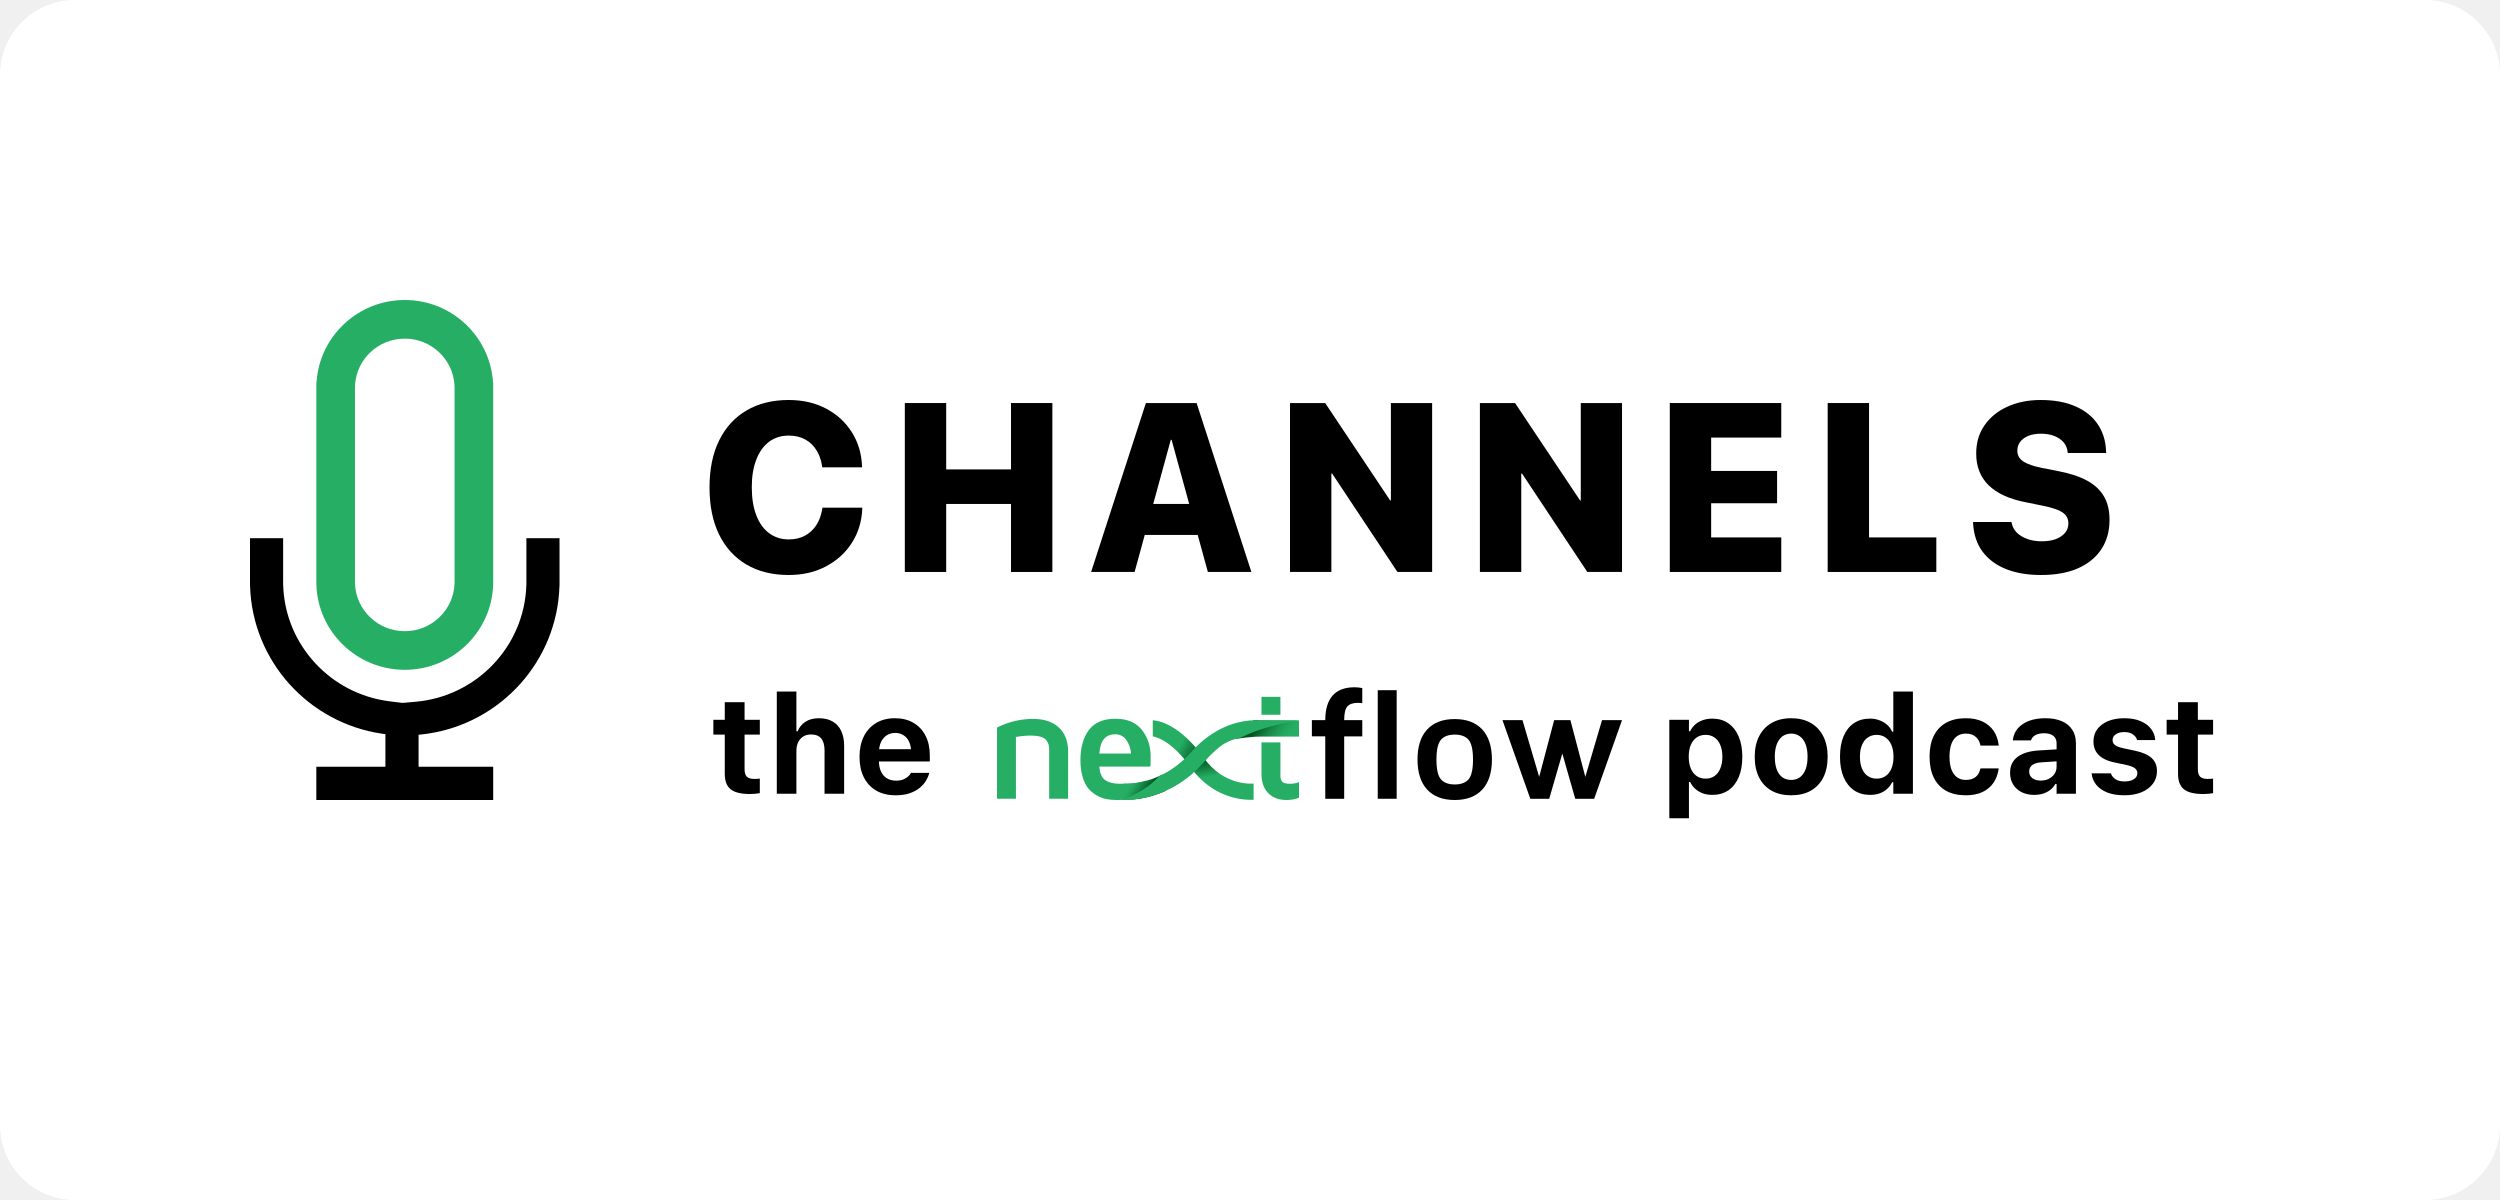
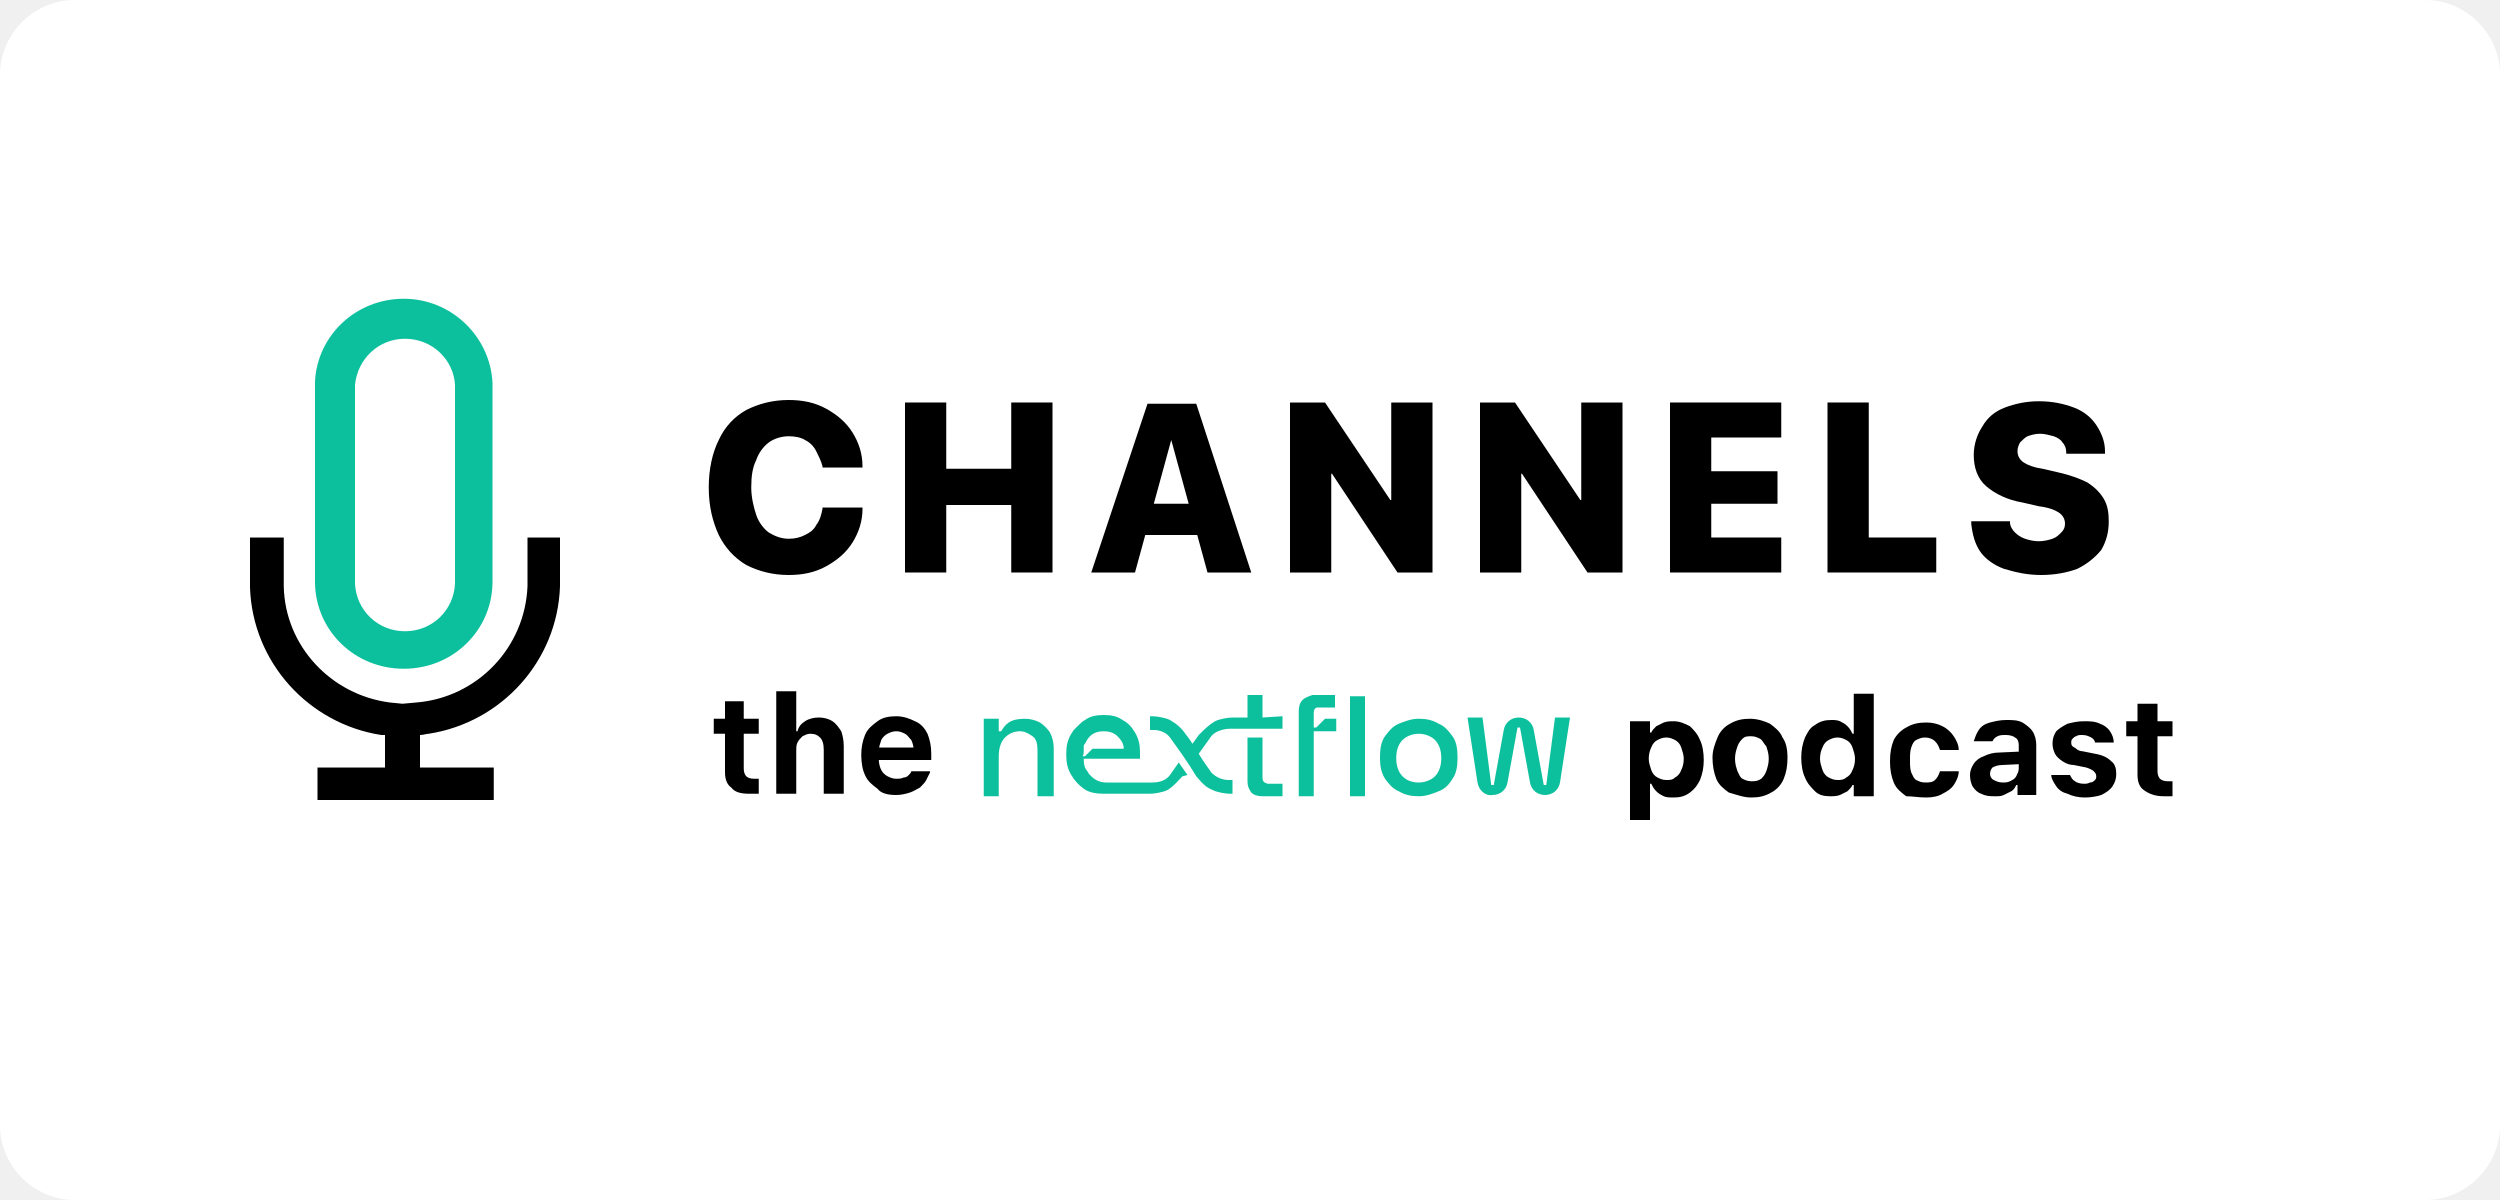
- <svg xmlns="http://www.w3.org/2000/svg" width="200" height="96" viewBox="0 0 200 96" fill="none">
-   <rect width="200" height="96" rx="6" fill="white" />
-   <path fill-rule="evenodd" clip-rule="evenodd" d="M36.364 30.912L36.357 30.79C36.23 28.741 34.51 27.091 32.381 27.091C30.252 27.091 28.532 28.741 28.405 30.79L28.398 30.916V46.546V46.609L28.399 46.671C28.464 48.778 30.209 50.494 32.381 50.494C34.553 50.494 36.298 48.778 36.363 46.671L36.364 46.609V46.546V31.081V31.072L36.364 31.063L36.365 31.039L36.364 31.015L36.364 31.006V30.997V30.912ZM39.442 30.599H39.456V30.997L39.456 31.039L39.456 31.081V33.69V43.674V46.546V46.766H39.453C39.336 50.552 36.215 53.585 32.381 53.585C28.547 53.585 25.426 50.552 25.309 46.766H25.306V46.546V43.674V33.69V30.599H25.32C25.548 26.916 28.622 24 32.381 24C36.14 24 39.214 26.916 39.442 30.599Z" fill="#26AF64" />
-   <path fill-rule="evenodd" clip-rule="evenodd" d="M20 43.058V44.244V46.51V46.894H20.006C20.191 52.897 24.692 57.819 30.526 58.691C30.628 58.706 30.731 58.72 30.833 58.733V61.34H30.51H30.339H28.184H27.956H25.306V61.35V63.99V64H27.956H36.806H39.456V63.99V61.35V61.34H36.806H36.136H34.423H33.712H33.486V58.779C33.738 58.757 33.988 58.728 34.236 58.691C40.07 57.819 44.572 52.897 44.756 46.894H44.762V46.51V44.244V43.058H42.112V46.51V46.662L42.108 46.812C41.957 51.71 38.129 55.711 33.254 56.14L32.203 56.233L31.16 56.103C26.451 55.519 22.802 51.592 22.654 46.812L22.65 46.662V46.51V43.058H20Z" fill="black" />
-   <path d="M63.092 46C64.222 46 65.22 45.769 66.085 45.307C66.957 44.845 67.645 44.218 68.15 43.425C68.661 42.626 68.938 41.724 68.98 40.718V40.615H65.797L65.779 40.709C65.701 41.215 65.541 41.652 65.301 42.02C65.06 42.382 64.754 42.663 64.381 42.863C64.008 43.056 63.582 43.153 63.101 43.153C62.5 43.153 61.977 42.988 61.532 42.657C61.087 42.326 60.745 41.848 60.504 41.224C60.264 40.6 60.143 39.854 60.143 38.986V38.977C60.143 38.115 60.264 37.378 60.504 36.767C60.745 36.148 61.084 35.674 61.523 35.343C61.968 35.012 62.491 34.847 63.092 34.847C63.603 34.847 64.045 34.95 64.417 35.156C64.79 35.362 65.088 35.646 65.31 36.008C65.538 36.364 65.689 36.779 65.761 37.254L65.779 37.385H68.971L68.962 37.3C68.925 36.289 68.655 35.384 68.15 34.585C67.651 33.785 66.966 33.155 66.094 32.693C65.229 32.231 64.228 32 63.092 32C61.8 32 60.678 32.278 59.729 32.833C58.785 33.383 58.055 34.179 57.538 35.221C57.021 36.264 56.762 37.519 56.762 38.986V38.995C56.762 40.462 57.018 41.72 57.529 42.769C58.046 43.812 58.776 44.611 59.72 45.167C60.669 45.722 61.793 46 63.092 46Z" fill="black" />
-   <path d="M72.386 45.757H75.695V40.316H80.88V45.757H84.189V32.243H80.88V37.553H75.695V32.243H72.386V45.757Z" fill="black" />
-   <path d="M87.289 45.757H90.769L93.663 35.184H94.718V32.243H91.671L87.289 45.757ZM89.849 42.797H97.549L96.81 40.316H90.589L89.849 42.797ZM96.63 45.757H100.11L95.728 32.243H93.727V35.184L96.63 45.757Z" fill="black" />
-   <path d="M103.201 45.757H106.51V37.881H107.872L105.482 36.242L111.794 45.757H114.571V32.243H111.271V40.035H109.9L112.308 41.674L106.014 32.243H103.201V45.757Z" fill="black" />
-   <path d="M118.392 45.757H121.701V37.881H123.063L120.673 36.242L126.985 45.757H129.762V32.243H126.462V40.035H125.091L127.499 41.674L121.205 32.243H118.392V45.757Z" fill="black" />
-   <path d="M133.583 45.757H142.501V42.994H136.892V40.26H142.167V37.675H136.892V35.006H142.501V32.243H133.583V45.757Z" fill="black" />
-   <path d="M146.214 45.757H154.906V42.994H149.523V32.243H146.214V45.757Z" fill="black" />
-   <path d="M163.289 46C164.437 46 165.42 45.822 166.238 45.466C167.055 45.104 167.68 44.592 168.113 43.93C168.546 43.269 168.762 42.488 168.762 41.589V41.58C168.762 40.856 168.618 40.241 168.329 39.735C168.041 39.223 167.599 38.802 167.004 38.471C166.409 38.14 165.648 37.884 164.723 37.703L163.388 37.441C162.691 37.303 162.183 37.129 161.865 36.916C161.546 36.704 161.387 36.417 161.387 36.055V36.045C161.387 35.789 161.459 35.562 161.603 35.362C161.753 35.156 161.97 34.993 162.252 34.875C162.535 34.756 162.877 34.697 163.28 34.697C163.677 34.697 164.029 34.756 164.335 34.875C164.642 34.993 164.888 35.159 165.074 35.371C165.261 35.584 165.372 35.84 165.408 36.139L165.417 36.242H168.492L168.483 36.045C168.447 35.228 168.218 34.516 167.797 33.91C167.383 33.305 166.794 32.837 166.03 32.506C165.267 32.169 164.341 32 163.253 32C162.261 32 161.375 32.178 160.593 32.534C159.818 32.883 159.208 33.38 158.763 34.023C158.318 34.66 158.096 35.412 158.096 36.28V36.289C158.096 37.325 158.429 38.171 159.096 38.827C159.77 39.476 160.749 39.925 162.036 40.175L163.37 40.447C164.134 40.597 164.675 40.778 164.993 40.99C165.312 41.196 165.471 41.489 165.471 41.87V41.88C165.471 42.16 165.384 42.407 165.21 42.619C165.035 42.832 164.789 43 164.47 43.125C164.158 43.244 163.782 43.303 163.343 43.303C162.922 43.303 162.541 43.244 162.198 43.125C161.856 43 161.573 42.832 161.351 42.619C161.134 42.401 160.996 42.145 160.936 41.852L160.918 41.758H157.843L157.852 41.926C157.906 42.788 158.156 43.522 158.601 44.127C159.051 44.733 159.674 45.198 160.467 45.522C161.266 45.841 162.207 46 163.289 46Z" fill="black" />
-   <path d="M60.001 63.522C60.155 63.522 60.3 63.514 60.436 63.5C60.572 63.486 60.688 63.47 60.785 63.452V62.286C60.71 62.293 60.638 62.3 60.57 62.308C60.506 62.311 60.423 62.313 60.323 62.313C60.058 62.313 59.865 62.252 59.743 62.13C59.625 62.005 59.566 61.81 59.566 61.545V58.768H60.785V57.586H59.566V56.174H57.981V57.586H57.068V58.768H57.981V61.905C57.981 62.478 58.139 62.891 58.454 63.145C58.769 63.396 59.285 63.522 60.001 63.522ZM62.144 63.5H63.712V60.079C63.712 59.81 63.759 59.577 63.852 59.38C63.949 59.183 64.083 59.031 64.255 58.924C64.43 58.813 64.638 58.757 64.878 58.757C65.25 58.757 65.524 58.865 65.7 59.08C65.875 59.294 65.963 59.611 65.963 60.03V63.5H67.531V59.676C67.531 59.203 67.453 58.802 67.295 58.473C67.141 58.143 66.914 57.893 66.613 57.721C66.316 57.545 65.947 57.458 65.506 57.458C65.084 57.458 64.729 57.551 64.443 57.737C64.156 57.923 63.945 58.177 63.809 58.499H63.712V55.325H62.144V63.5ZM71.651 63.623C72.084 63.623 72.458 63.57 72.773 63.462C73.092 63.351 73.357 63.208 73.568 63.033C73.783 62.857 73.951 62.669 74.073 62.469C74.195 62.265 74.279 62.069 74.326 61.883L74.336 61.83H72.876L72.859 61.862C72.824 61.937 72.755 62.021 72.655 62.114C72.559 62.204 72.43 62.283 72.269 62.351C72.107 62.419 71.912 62.453 71.683 62.453C71.4 62.453 71.157 62.39 70.953 62.265C70.749 62.139 70.591 61.959 70.48 61.722C70.369 61.486 70.314 61.201 70.314 60.868V60.234C70.314 59.891 70.369 59.601 70.48 59.364C70.595 59.124 70.749 58.944 70.942 58.822C71.139 58.697 71.363 58.634 71.613 58.634C71.868 58.634 72.09 58.695 72.279 58.816C72.473 58.935 72.623 59.112 72.731 59.348C72.841 59.584 72.897 59.88 72.897 60.234V60.863L73.633 59.934H69.545V60.916H74.385V60.428C74.385 59.83 74.272 59.309 74.046 58.865C73.821 58.421 73.499 58.075 73.08 57.828C72.661 57.581 72.163 57.458 71.586 57.458C71.013 57.458 70.514 57.585 70.088 57.839C69.665 58.093 69.338 58.451 69.105 58.913C68.876 59.375 68.761 59.919 68.761 60.546V60.551C68.761 61.185 68.878 61.731 69.11 62.19C69.343 62.648 69.674 63.002 70.104 63.253C70.537 63.5 71.053 63.623 71.651 63.623Z" fill="black" />
-   <path d="M100.289 57.617C100.531 57.609 100.666 57.624 100.748 57.631H103.921V58.926H102.432C102.432 58.926 101.433 58.928 100.917 58.926C99.864 58.933 98.876 59.117 98.827 59.123L100.289 57.617Z" fill="url(#paint0_linear_250_7197)" />
-   <path d="M96.105 60.358C96.195 60.475 96.195 60.481 96.286 60.609C97.928 62.917 100.193 62.691 100.289 62.68V63.977C100.264 63.98 100.282 63.987 100.061 63.987C99.168 63.987 96.916 63.731 95.23 61.36C95.183 61.295 95.183 61.293 95.137 61.23L96.105 60.358Z" fill="url(#paint1_linear_250_7197)" />
-   <path d="M95.09 61.169C93.504 59.034 92.222 58.915 92.222 58.915V57.624C92.415 57.628 94.093 57.74 96.015 60.241L95.09 61.169Z" fill="url(#paint2_linear_250_7197)" />
-   <path d="M79.762 63.901V58.201C80.686 57.742 81.648 57.512 82.649 57.512C83.527 57.512 84.213 57.74 84.707 58.198C85.202 58.656 85.45 59.297 85.45 60.122V63.901H83.935V59.993C83.935 59.825 83.92 59.684 83.889 59.571C83.858 59.458 83.797 59.34 83.704 59.217C83.612 59.094 83.461 59.002 83.251 58.94C83.042 58.878 82.774 58.848 82.445 58.848C82.076 58.848 81.686 58.885 81.275 58.959V63.901H79.762Z" fill="#26AF64" />
-   <path d="M86.434 60.824C86.434 59.815 86.658 59.008 87.107 58.404C87.556 57.801 88.269 57.5 89.246 57.5C90.17 57.5 90.868 57.794 91.342 58.38C91.816 58.967 92.053 59.69 92.053 60.547C92.053 60.9 92.045 61.16 92.028 61.328H87.948C87.989 61.874 88.152 62.239 88.438 62.423C88.723 62.608 89.093 62.7 89.549 62.7C90.288 62.7 90.766 62.716 91.691 62.452L91.698 63.736C91.216 63.962 90.203 64 89.321 64C89.042 64 88.78 63.977 88.533 63.932C88.287 63.887 88.032 63.792 87.767 63.649C87.503 63.505 87.276 63.323 87.085 63.101C86.895 62.88 86.739 62.573 86.617 62.181C86.495 61.789 86.434 61.337 86.434 60.824ZM87.948 60.282H90.484C90.443 59.85 90.315 59.486 90.1 59.189C89.884 58.892 89.587 58.743 89.21 58.743C88.833 58.743 88.538 58.865 88.326 59.107C88.115 59.349 87.989 59.741 87.948 60.282Z" fill="#26AF64" />
-   <path d="M102.433 55.746H100.918V57.181H102.433V55.746Z" fill="#26AF64" />
-   <path d="M102.602 62.56C102.489 62.465 102.433 62.283 102.433 62.012V59.391H100.918V61.92C100.918 62.568 101.096 63.077 101.453 63.446C101.811 63.815 102.301 64 102.925 64C102.933 64 102.943 64 102.955 64C103.304 64 103.627 63.938 103.922 63.815V62.566C103.713 62.656 103.473 62.701 103.201 62.701C102.914 62.701 102.715 62.654 102.602 62.56Z" fill="#26AF64" />
-   <path d="M104.95 58.909V57.611H106.021C106.029 55.858 106.811 54.982 108.366 54.982C108.567 54.982 108.773 55.003 108.982 55.045V56.251C108.83 56.234 108.718 56.227 108.643 56.227C108.249 56.227 107.966 56.321 107.794 56.51C107.621 56.699 107.535 57.066 107.535 57.611H108.982V58.91H107.535V63.902H106.021V58.909H104.95Z" fill="black" />
-   <path d="M110.219 63.901V55.216H111.733V63.901H110.219Z" fill="black" />
-   <path d="M114.171 63.163C113.658 62.605 113.401 61.805 113.401 60.763C113.401 59.72 113.657 58.92 114.171 58.362C114.684 57.804 115.419 57.525 116.377 57.525C117.335 57.525 118.071 57.805 118.584 58.362C119.097 58.92 119.354 59.72 119.354 60.763C119.354 61.805 119.097 62.605 118.584 63.163C118.071 63.722 117.335 64 116.377 64C115.419 64 114.684 63.722 114.171 63.163ZM115.276 59.181C115.036 59.456 114.916 59.984 114.916 60.765C114.916 61.547 115.036 62.074 115.276 62.348C115.516 62.62 115.884 62.757 116.381 62.757C116.877 62.757 117.244 62.62 117.483 62.348C117.72 62.075 117.84 61.548 117.84 60.765C117.84 59.984 117.721 59.455 117.483 59.181C117.245 58.905 116.878 58.768 116.381 58.768C115.884 58.768 115.515 58.905 115.276 59.181Z" fill="black" />
-   <path d="M120.197 57.611H121.798L123.133 62.148L124.333 57.611H125.632L126.826 62.148L128.162 57.611H129.762L127.534 63.902H126.019L124.985 60.282L123.938 63.902H122.424L120.197 57.611Z" fill="black" />
-   <path d="M92.993 61.962C91.347 62.796 89.97 62.692 89.885 62.687L89.784 63.979C89.806 63.981 89.901 63.988 90.058 63.988C90.597 63.988 91.816 63.926 93.258 63.27L92.993 61.962Z" fill="url(#paint3_linear_250_7197)" />
-   <path d="M100.748 57.632C100.644 57.622 100.397 57.606 100.047 57.632H100.042L100.04 57.633C99.003 57.71 97.07 58.154 95.271 60.191C94.442 61.129 93.55 61.717 92.734 62.085C91.62 63.369 89.782 63.98 89.782 63.98C89.804 63.981 89.899 63.988 90.056 63.988C90.952 63.988 93.846 63.762 96.243 61.049C97.738 59.356 98.366 59.23 99.234 59.02C99.234 59.02 100.033 58.607 101.065 58.292C102.533 57.825 103.92 57.632 103.92 57.632H100.748V57.632Z" fill="#26AF64" />
-   <path d="M133.546 65.46H135.115V62.555H135.211C135.312 62.77 135.448 62.954 135.62 63.108C135.795 63.262 135.997 63.382 136.227 63.468C136.459 63.55 136.712 63.591 136.984 63.591C137.482 63.591 137.91 63.47 138.268 63.226C138.626 62.983 138.901 62.633 139.095 62.179C139.288 61.724 139.385 61.18 139.385 60.546V60.535C139.385 59.905 139.286 59.364 139.089 58.913C138.896 58.458 138.62 58.107 138.262 57.86C137.904 57.613 137.478 57.49 136.984 57.49C136.705 57.49 136.45 57.531 136.221 57.613C135.992 57.692 135.792 57.807 135.62 57.957C135.451 58.107 135.315 58.288 135.211 58.499H135.115V57.586H133.546V65.46ZM136.447 62.291C136.175 62.291 135.937 62.222 135.732 62.082C135.532 61.942 135.376 61.742 135.265 61.48C135.154 61.215 135.099 60.904 135.099 60.546V60.535C135.099 60.17 135.152 59.858 135.26 59.601C135.371 59.339 135.527 59.139 135.727 58.999C135.931 58.859 136.171 58.79 136.447 58.79C136.726 58.79 136.964 58.859 137.161 58.999C137.362 59.139 137.516 59.339 137.623 59.601C137.734 59.862 137.79 60.173 137.79 60.535V60.546C137.79 60.908 137.734 61.219 137.623 61.48C137.516 61.742 137.362 61.942 137.161 62.082C136.964 62.222 136.726 62.291 136.447 62.291ZM143.295 63.623C143.904 63.623 144.425 63.502 144.858 63.258C145.295 63.011 145.63 62.658 145.862 62.2C146.095 61.738 146.211 61.187 146.211 60.546V60.535C146.211 59.898 146.093 59.35 145.857 58.892C145.621 58.43 145.284 58.075 144.847 57.828C144.414 57.581 143.896 57.458 143.295 57.458C142.693 57.458 142.174 57.583 141.737 57.834C141.304 58.081 140.969 58.433 140.733 58.892C140.497 59.35 140.378 59.898 140.378 60.535V60.546C140.378 61.187 140.495 61.738 140.728 62.2C140.96 62.658 141.295 63.011 141.732 63.258C142.169 63.502 142.69 63.623 143.295 63.623ZM143.295 62.394C143.016 62.394 142.778 62.322 142.581 62.179C142.387 62.032 142.239 61.821 142.135 61.545C142.035 61.269 141.984 60.936 141.984 60.546V60.535C141.984 60.148 142.036 59.819 142.14 59.547C142.244 59.271 142.393 59.06 142.586 58.913C142.783 58.763 143.019 58.688 143.295 58.688C143.571 58.688 143.805 58.763 143.999 58.913C144.195 59.06 144.346 59.271 144.45 59.547C144.554 59.819 144.605 60.148 144.605 60.535V60.546C144.605 60.933 144.554 61.264 144.45 61.54C144.346 61.815 144.197 62.026 144.004 62.173C143.811 62.32 143.574 62.394 143.295 62.394ZM149.601 63.591C149.88 63.591 150.134 63.552 150.363 63.473C150.592 63.391 150.791 63.274 150.959 63.124C151.131 62.974 151.267 62.793 151.368 62.581H151.464V63.5H153.033V55.325H151.464V58.532H151.368C151.271 58.313 151.135 58.127 150.959 57.973C150.784 57.819 150.58 57.701 150.347 57.619C150.118 57.533 149.869 57.49 149.601 57.49C149.099 57.49 148.67 57.611 148.312 57.855C147.953 58.099 147.678 58.448 147.484 58.902C147.295 59.357 147.2 59.901 147.2 60.535V60.546C147.2 61.176 147.296 61.719 147.49 62.173C147.687 62.628 147.964 62.979 148.322 63.226C148.684 63.47 149.11 63.591 149.601 63.591ZM150.132 62.291C149.857 62.291 149.618 62.222 149.418 62.082C149.217 61.942 149.063 61.742 148.956 61.48C148.849 61.219 148.795 60.908 148.795 60.546V60.535C148.795 60.173 148.849 59.864 148.956 59.606C149.063 59.345 149.217 59.144 149.418 59.004C149.622 58.861 149.86 58.79 150.132 58.79C150.408 58.79 150.646 58.861 150.847 59.004C151.051 59.144 151.207 59.345 151.314 59.606C151.425 59.864 151.48 60.175 151.48 60.541V60.551C151.48 60.909 151.425 61.219 151.314 61.48C151.207 61.742 151.053 61.942 150.852 62.082C150.652 62.222 150.412 62.291 150.132 62.291ZM157.26 63.623C157.775 63.623 158.219 63.538 158.592 63.366C158.964 63.19 159.26 62.943 159.478 62.624C159.696 62.306 159.834 61.933 159.892 61.507V61.47L158.441 61.475L158.431 61.491C158.363 61.792 158.232 62.018 158.039 62.168C157.845 62.318 157.587 62.394 157.265 62.394C156.986 62.394 156.75 62.322 156.556 62.179C156.363 62.035 156.214 61.826 156.11 61.55C156.01 61.271 155.96 60.933 155.96 60.535V60.524C155.96 60.127 156.01 59.792 156.11 59.52C156.211 59.248 156.357 59.042 156.551 58.902C156.748 58.759 156.986 58.688 157.265 58.688C157.602 58.688 157.867 58.775 158.06 58.951C158.257 59.123 158.382 59.352 158.436 59.638L158.441 59.649H159.897V59.633C159.85 59.192 159.718 58.809 159.5 58.483C159.281 58.158 158.984 57.905 158.608 57.726C158.232 57.547 157.783 57.458 157.26 57.458C156.644 57.458 156.119 57.579 155.686 57.823C155.256 58.063 154.929 58.41 154.703 58.865C154.478 59.319 154.365 59.873 154.365 60.524V60.535C154.365 61.19 154.478 61.749 154.703 62.211C154.929 62.669 155.256 63.02 155.686 63.264C156.119 63.504 156.644 63.623 157.26 63.623ZM162.733 63.591C162.991 63.591 163.229 63.557 163.447 63.489C163.669 63.418 163.863 63.317 164.027 63.188C164.196 63.056 164.33 62.898 164.43 62.716H164.527V63.5H166.074V59.461C166.074 59.042 165.977 58.684 165.784 58.387C165.594 58.086 165.316 57.857 164.951 57.699C164.586 57.538 164.142 57.458 163.619 57.458C163.125 57.458 162.69 57.529 162.314 57.672C161.942 57.816 161.644 58.016 161.422 58.274C161.204 58.532 161.073 58.834 161.03 59.182L161.025 59.23H162.475L162.486 59.209C162.547 59.033 162.665 58.899 162.84 58.806C163.019 58.709 163.25 58.661 163.533 58.661C163.855 58.661 164.101 58.73 164.269 58.87C164.441 59.006 164.527 59.203 164.527 59.461V61.346C164.527 61.554 164.471 61.742 164.36 61.91C164.249 62.075 164.099 62.206 163.909 62.302C163.719 62.399 163.503 62.447 163.259 62.447C162.987 62.447 162.765 62.383 162.593 62.254C162.421 62.125 162.335 61.948 162.335 61.722V61.711C162.335 61.497 162.418 61.327 162.583 61.201C162.747 61.076 162.998 61.004 163.334 60.986L165.3 60.857V59.901L163.098 60.036C162.608 60.064 162.19 60.152 161.847 60.299C161.507 60.442 161.247 60.641 161.068 60.895C160.892 61.149 160.805 61.454 160.805 61.808V61.819C160.805 62.177 160.887 62.49 161.052 62.759C161.216 63.024 161.444 63.23 161.734 63.377C162.028 63.52 162.361 63.591 162.733 63.591ZM169.962 63.623C170.467 63.623 170.915 63.545 171.305 63.387C171.695 63.226 172.002 63.001 172.224 62.71C172.446 62.42 172.557 62.08 172.557 61.69V61.685C172.557 61.248 172.415 60.9 172.132 60.643C171.849 60.385 171.413 60.191 170.822 60.062L169.839 59.853C169.635 59.806 169.472 59.755 169.35 59.697C169.228 59.64 169.141 59.572 169.087 59.493C169.033 59.414 169.006 59.323 169.006 59.219V59.214C169.006 59.081 169.046 58.967 169.125 58.87C169.207 58.773 169.318 58.698 169.458 58.645C169.597 58.591 169.757 58.564 169.936 58.564C170.229 58.564 170.462 58.627 170.634 58.752C170.806 58.874 170.913 59.015 170.956 59.176L170.961 59.203H172.417V59.182C172.396 58.863 172.286 58.575 172.089 58.317C171.896 58.056 171.618 57.848 171.257 57.694C170.895 57.536 170.457 57.458 169.941 57.458C169.45 57.458 169.019 57.535 168.646 57.688C168.278 57.842 167.989 58.059 167.782 58.338C167.578 58.614 167.476 58.938 167.476 59.31V59.316C167.476 59.609 167.536 59.867 167.658 60.089C167.784 60.311 167.972 60.499 168.222 60.653C168.473 60.804 168.786 60.918 169.162 60.997L170.15 61.206C170.451 61.275 170.666 61.361 170.795 61.464C170.924 61.568 170.988 61.699 170.988 61.856V61.867C170.988 61.996 170.945 62.109 170.859 62.206C170.773 62.302 170.655 62.379 170.505 62.437C170.354 62.49 170.179 62.517 169.979 62.517C169.671 62.517 169.425 62.458 169.243 62.34C169.064 62.222 168.942 62.071 168.877 61.889L168.867 61.867H167.325L167.331 61.889C167.366 62.225 167.49 62.524 167.701 62.786C167.916 63.047 168.211 63.253 168.587 63.403C168.967 63.55 169.425 63.623 169.962 63.623ZM176.263 63.522C176.417 63.522 176.562 63.514 176.698 63.5C176.834 63.486 176.95 63.47 177.047 63.452V62.286C176.972 62.293 176.9 62.3 176.832 62.308C176.768 62.311 176.685 62.313 176.585 62.313C176.32 62.313 176.127 62.252 176.005 62.13C175.887 62.005 175.828 61.81 175.828 61.545V58.768H177.047V57.586H175.828V56.174H174.243V57.586H173.33V58.768H174.243V61.905C174.243 62.478 174.401 62.891 174.716 63.145C175.031 63.396 175.547 63.522 176.263 63.522Z" fill="black" />
-   <defs>
-     <linearGradient id="paint0_linear_250_7197" x1="100.155" y1="57.424" x2="103.223" y2="59.821" gradientUnits="userSpaceOnUse">
-       <stop offset="0.215" stop-color="#035421" />
-       <stop offset="0.273" stop-color="#08622B" />
-       <stop offset="0.433" stop-color="#158344" />
-       <stop offset="0.587" stop-color="#1E9B56" />
-       <stop offset="0.728" stop-color="#24AA60" />
-       <stop offset="0.847" stop-color="#26AF64" />
-     </linearGradient>
-     <linearGradient id="paint1_linear_250_7197" x1="97.391" y1="60.131" x2="98.136" y2="64.357" gradientUnits="userSpaceOnUse">
-       <stop offset="0.104" stop-color="#035421" />
-       <stop offset="0.436" stop-color="#26AF64" />
-     </linearGradient>
-     <linearGradient id="paint2_linear_250_7197" x1="91.907" y1="58.148" x2="95.849" y2="60.516" gradientUnits="userSpaceOnUse">
-       <stop offset="0.62" stop-color="#26AF64" />
-       <stop offset="1" stop-color="#035421" />
-     </linearGradient>
-     <linearGradient id="paint3_linear_250_7197" x1="90.159" y1="62.231" x2="92.894" y2="63.875" gradientUnits="userSpaceOnUse">
-       <stop offset="0.153" stop-color="#26AF64" />
-       <stop offset="0.237" stop-color="#23A75E" />
-       <stop offset="0.37" stop-color="#1A8F4D" />
-       <stop offset="0.535" stop-color="#0B6A31" />
-       <stop offset="0.62" stop-color="#035421" />
-     </linearGradient>
-   </defs>
+ <svg xmlns="http://www.w3.org/2000/svg" xmlns:xlink="http://www.w3.org/1999/xlink" version="1.1" id="Layer_1" x="0px" y="0px" viewBox="0 0 200 96" style="enable-background:new 0 0 200 96;" xml:space="preserve">
+   <style type="text/css">
+ 	.st0{fill:#FFFFFF;}
+ 	.st1{fill-rule:evenodd;clip-rule:evenodd;fill:#0DC09D;}
+ 	.st2{fill-rule:evenodd;clip-rule:evenodd;}
+ 	.st3{clip-path:url(#SVGID_00000182513489957980823220000009321543159570646186_);}
+ 	.st4{fill:#0DC09D;}
+ </style>
+   <path class="st0" d="M6,0h188c3.3,0,6,2.7,6,6v84c0,3.3-2.7,6-6,6H6c-3.3,0-6-2.7-6-6V6C0,2.7,2.7,0,6,0z" />
+   <path class="st1" d="M36.4,30.9l0-0.1c-0.1-2-1.8-3.7-4-3.7c-2.1,0-3.8,1.6-4,3.7l0,0.1v15.6v0.1l0,0.1c0.1,2.1,1.8,3.8,4,3.8  s3.9-1.7,4-3.8l0-0.1v-0.1V31.1v0v0l0,0l0,0V30.9L36.4,30.9L36.4,30.9z M39.4,30.6L39.4,30.6l0,0.4l0,0l0,0v2.6v10v2.9v0.2h0  c-0.1,3.8-3.2,6.8-7.1,6.8s-7-3-7.1-6.8h0v-0.2v-2.9v-10v-3.1h0c0.2-3.7,3.3-6.6,7.1-6.6S39.2,26.9,39.4,30.6z" />
+   <path class="st2" d="M20,43.1v1.2v2.3v0.4h0c0.2,6,4.7,10.9,10.5,11.8c0.1,0,0.2,0,0.3,0v2.6h-0.3h-0.2h-2.2H28h-2.6v0V64v0H28h8.9  h2.6v0v-2.6v0h-2.6h-0.7h-1.7h-0.7h-0.2v-2.6c0.3,0,0.5-0.1,0.7-0.1c5.8-0.9,10.3-5.8,10.5-11.8h0v-0.4v-2.3v-1.2h-2.6v3.5v0.2  l0,0.2c-0.2,4.9-4,8.9-8.9,9.3l-1.1,0.1l-1-0.1c-4.7-0.6-8.4-4.5-8.5-9.3l0-0.2v-0.2v-3.5H20z" />
+   <path d="M63.1,46c1.1,0,2.1-0.2,3-0.7c0.9-0.5,1.6-1.1,2.1-1.9c0.5-0.8,0.8-1.7,0.8-2.7v-0.1h-3.2l0,0.1c-0.1,0.5-0.2,0.9-0.5,1.3  c-0.2,0.4-0.5,0.6-0.9,0.8c-0.4,0.2-0.8,0.3-1.3,0.3c-0.6,0-1.1-0.2-1.6-0.5c-0.4-0.3-0.8-0.8-1-1.4c-0.2-0.6-0.4-1.4-0.4-2.2v0  c0-0.9,0.1-1.6,0.4-2.2c0.2-0.6,0.6-1.1,1-1.4c0.4-0.3,1-0.5,1.6-0.5c0.5,0,1,0.1,1.3,0.3c0.4,0.2,0.7,0.5,0.9,0.9  c0.2,0.4,0.4,0.8,0.5,1.2l0,0.1H69l0-0.1c0-1-0.3-1.9-0.8-2.7c-0.5-0.8-1.2-1.4-2.1-1.9c-0.9-0.5-1.9-0.7-3-0.7  c-1.3,0-2.4,0.3-3.4,0.8c-0.9,0.5-1.7,1.3-2.2,2.4c-0.5,1-0.8,2.3-0.8,3.8v0c0,1.5,0.3,2.7,0.8,3.8c0.5,1,1.2,1.8,2.2,2.4  C60.7,45.7,61.8,46,63.1,46z" />
+   <path d="M72.4,45.8h3.3v-5.4h5.2v5.4h3.3V32.2h-3.3v5.3h-5.2v-5.3h-3.3V45.8z" />
+   <path d="M87.3,45.8h3.5l2.9-10.6h1.1v-2.9h-3L87.3,45.8z M89.8,42.8h7.7l-0.7-2.5h-6.2L89.8,42.8z M96.6,45.8h3.5l-4.4-13.5h-2v2.9  L96.6,45.8z" />
+   <path d="M103.2,45.8h3.3v-7.9h1.4l-2.4-1.6l6.3,9.5h2.8V32.2h-3.3V40h-1.4l2.4,1.6l-6.3-9.4h-2.8V45.8z" />
+   <path d="M118.4,45.8h3.3v-7.9h1.4l-2.4-1.6l6.3,9.5h2.8V32.2h-3.3V40h-1.4l2.4,1.6l-6.3-9.4h-2.8V45.8z" />
+   <path d="M133.6,45.8h8.9V43h-5.6v-2.7h5.3v-2.6h-5.3V35h5.6v-2.8h-8.9V45.8z" />
+   <path d="M146.2,45.8h8.7V43h-5.4V32.2h-3.3V45.8z" />
+   <path d="M163.3,46c1.1,0,2.1-0.2,2.9-0.5c0.8-0.4,1.4-0.9,1.9-1.5c0.4-0.7,0.6-1.4,0.6-2.3v0c0-0.7-0.1-1.3-0.4-1.8  c-0.3-0.5-0.7-0.9-1.3-1.3c-0.6-0.3-1.4-0.6-2.3-0.8l-1.3-0.3c-0.7-0.1-1.2-0.3-1.5-0.5c-0.3-0.2-0.5-0.5-0.5-0.9v0  c0-0.3,0.1-0.5,0.2-0.7c0.2-0.2,0.4-0.4,0.6-0.5c0.3-0.1,0.6-0.2,1-0.2c0.4,0,0.7,0.1,1.1,0.2c0.3,0.1,0.6,0.3,0.7,0.5  c0.2,0.2,0.3,0.5,0.3,0.8l0,0.1h3.1l0-0.2c0-0.8-0.3-1.5-0.7-2.1c-0.4-0.6-1-1.1-1.8-1.4c-0.8-0.3-1.7-0.5-2.8-0.5  c-1,0-1.9,0.2-2.7,0.5c-0.8,0.3-1.4,0.8-1.8,1.5c-0.4,0.6-0.7,1.4-0.7,2.3v0c0,1,0.3,1.9,1,2.5c0.7,0.6,1.7,1.1,2.9,1.3l1.3,0.3  c0.8,0.1,1.3,0.3,1.6,0.5c0.3,0.2,0.5,0.5,0.5,0.9v0c0,0.3-0.1,0.5-0.3,0.7c-0.2,0.2-0.4,0.4-0.7,0.5c-0.3,0.1-0.7,0.2-1.1,0.2  c-0.4,0-0.8-0.1-1.1-0.2c-0.3-0.1-0.6-0.3-0.8-0.5c-0.2-0.2-0.4-0.5-0.4-0.8l0-0.1h-3.1l0,0.2c0.1,0.9,0.3,1.6,0.7,2.2  c0.4,0.6,1.1,1.1,1.9,1.4C161.3,45.8,162.2,46,163.3,46z" />
+   <path d="M60,63.5c0.2,0,0.3,0,0.4,0c0.1,0,0.3,0,0.3,0v-1.2c-0.1,0-0.1,0-0.2,0c-0.1,0-0.1,0-0.2,0c-0.3,0-0.5-0.1-0.6-0.2  c-0.1-0.1-0.2-0.3-0.2-0.6v-2.8h1.2v-1.2h-1.2v-1.4H58v1.4h-0.9v1.2H58v3.1c0,0.6,0.2,1,0.5,1.2C58.8,63.4,59.3,63.5,60,63.5z   M62.1,63.5h1.6v-3.4c0-0.3,0-0.5,0.1-0.7c0.1-0.2,0.2-0.3,0.4-0.5c0.2-0.1,0.4-0.2,0.6-0.2c0.4,0,0.6,0.1,0.8,0.3  c0.2,0.2,0.3,0.5,0.3,1v3.5h1.6v-3.8c0-0.5-0.1-0.9-0.2-1.2c-0.2-0.3-0.4-0.6-0.7-0.8c-0.3-0.2-0.7-0.3-1.1-0.3  c-0.4,0-0.8,0.1-1.1,0.3c-0.3,0.2-0.5,0.4-0.6,0.8h-0.1v-3.2h-1.6V63.5z M71.7,63.6c0.4,0,0.8-0.1,1.1-0.2c0.3-0.1,0.6-0.3,0.8-0.4  c0.2-0.2,0.4-0.4,0.5-0.6c0.1-0.2,0.2-0.4,0.3-0.6l0-0.1h-1.5l0,0c0,0.1-0.1,0.2-0.2,0.3c-0.1,0.1-0.2,0.2-0.4,0.2  c-0.2,0.1-0.4,0.1-0.6,0.1c-0.3,0-0.5-0.1-0.7-0.2c-0.2-0.1-0.4-0.3-0.5-0.5c-0.1-0.2-0.2-0.5-0.2-0.9v-0.6c0-0.3,0.1-0.6,0.2-0.9  c0.1-0.2,0.3-0.4,0.5-0.5c0.2-0.1,0.4-0.2,0.7-0.2c0.3,0,0.5,0.1,0.7,0.2c0.2,0.1,0.3,0.3,0.5,0.5c0.1,0.2,0.2,0.5,0.2,0.9v0.6  l0.7-0.9h-4.1v1h4.8v-0.5c0-0.6-0.1-1.1-0.3-1.6c-0.2-0.4-0.5-0.8-1-1c-0.4-0.2-0.9-0.4-1.5-0.4c-0.6,0-1.1,0.1-1.5,0.4  c-0.4,0.3-0.8,0.6-1,1.1c-0.2,0.5-0.3,1-0.3,1.6v0c0,0.6,0.1,1.2,0.3,1.6c0.2,0.5,0.6,0.8,1,1.1C70.5,63.5,71.1,63.6,71.7,63.6z" />
+   <path d="M130.4,65.6h1.6v-2.9h0.1c0.1,0.2,0.2,0.4,0.4,0.6c0.2,0.2,0.4,0.3,0.6,0.4c0.2,0.1,0.5,0.1,0.8,0.1c0.5,0,0.9-0.1,1.3-0.4  s0.6-0.6,0.8-1c0.2-0.5,0.3-1,0.3-1.6v0c0-0.6-0.1-1.2-0.3-1.6c-0.2-0.5-0.5-0.8-0.8-1.1c-0.4-0.2-0.8-0.4-1.3-0.4  c-0.3,0-0.5,0-0.8,0.1c-0.2,0.1-0.4,0.2-0.6,0.3c-0.2,0.2-0.3,0.3-0.4,0.5h-0.1v-0.9h-1.6V65.6z M133.3,62.4c-0.3,0-0.5-0.1-0.7-0.2  c-0.2-0.1-0.4-0.3-0.5-0.6c-0.1-0.3-0.2-0.6-0.2-0.9v0c0-0.4,0.1-0.7,0.2-0.9c0.1-0.3,0.3-0.5,0.5-0.6c0.2-0.1,0.4-0.2,0.7-0.2  c0.3,0,0.5,0.1,0.7,0.2c0.2,0.1,0.4,0.3,0.5,0.6c0.1,0.3,0.2,0.6,0.2,0.9v0c0,0.4-0.1,0.7-0.2,0.9c-0.1,0.3-0.3,0.5-0.5,0.6  C133.8,62.4,133.6,62.4,133.3,62.4z M140.1,63.8c0.6,0,1.1-0.1,1.6-0.4c0.4-0.2,0.8-0.6,1-1.1c0.2-0.5,0.3-1,0.3-1.7v0  c0-0.6-0.1-1.2-0.4-1.6c-0.2-0.5-0.6-0.8-1-1.1c-0.4-0.2-1-0.4-1.6-0.4c-0.6,0-1.1,0.1-1.6,0.4c-0.4,0.2-0.8,0.6-1,1.1  c-0.2,0.5-0.4,1-0.4,1.6v0c0,0.6,0.1,1.2,0.3,1.7c0.2,0.5,0.6,0.8,1,1.1C139,63.6,139.5,63.8,140.1,63.8z M140.1,62.5  c-0.3,0-0.5-0.1-0.7-0.2c-0.2-0.1-0.3-0.4-0.4-0.6c-0.1-0.3-0.2-0.6-0.2-1v0c0-0.4,0.1-0.7,0.2-1c0.1-0.3,0.3-0.5,0.4-0.6  c0.2-0.2,0.4-0.2,0.7-0.2s0.5,0.1,0.7,0.2c0.2,0.1,0.3,0.4,0.5,0.6c0.1,0.3,0.2,0.6,0.2,1v0c0,0.4-0.1,0.7-0.2,1  c-0.1,0.3-0.3,0.5-0.4,0.6C140.6,62.5,140.4,62.5,140.1,62.5z M146.4,63.7c0.3,0,0.5,0,0.8-0.1c0.2-0.1,0.4-0.2,0.6-0.3  c0.2-0.2,0.3-0.3,0.4-0.5h0.1v0.9h1.6v-8.2h-1.6v3.2h-0.1c-0.1-0.2-0.2-0.4-0.4-0.6c-0.2-0.2-0.4-0.3-0.6-0.4  c-0.2-0.1-0.5-0.1-0.7-0.1c-0.5,0-0.9,0.1-1.3,0.4c-0.4,0.2-0.6,0.6-0.8,1c-0.2,0.5-0.3,1-0.3,1.6v0c0,0.6,0.1,1.2,0.3,1.6  c0.2,0.5,0.5,0.8,0.8,1.1C145.5,63.6,145.9,63.7,146.4,63.7z M147,62.4c-0.3,0-0.5-0.1-0.7-0.2c-0.2-0.1-0.4-0.3-0.5-0.6  c-0.1-0.3-0.2-0.6-0.2-0.9v0c0-0.4,0.1-0.7,0.2-0.9c0.1-0.3,0.3-0.5,0.5-0.6c0.2-0.1,0.4-0.2,0.7-0.2c0.3,0,0.5,0.1,0.7,0.2  c0.2,0.1,0.4,0.3,0.5,0.6c0.1,0.3,0.2,0.6,0.2,0.9v0c0,0.4-0.1,0.7-0.2,0.9c-0.1,0.3-0.3,0.5-0.5,0.6  C147.5,62.4,147.2,62.4,147,62.4z M154.1,63.8c0.5,0,1-0.1,1.3-0.3c0.4-0.2,0.7-0.4,0.9-0.7c0.2-0.3,0.4-0.7,0.4-1.1v0l-1.5,0l0,0  c-0.1,0.3-0.2,0.5-0.4,0.7c-0.2,0.2-0.5,0.2-0.8,0.2c-0.3,0-0.5-0.1-0.7-0.2c-0.2-0.1-0.3-0.4-0.4-0.6c-0.1-0.3-0.1-0.6-0.1-1v0  c0-0.4,0-0.7,0.1-1c0.1-0.3,0.2-0.5,0.4-0.6c0.2-0.1,0.4-0.2,0.7-0.2c0.3,0,0.6,0.1,0.8,0.3c0.2,0.2,0.3,0.4,0.4,0.7l0,0h1.5v0  c0-0.4-0.2-0.8-0.4-1.1c-0.2-0.3-0.5-0.6-0.9-0.8c-0.4-0.2-0.8-0.3-1.3-0.3c-0.6,0-1.1,0.1-1.6,0.4c-0.4,0.2-0.8,0.6-1,1  c-0.2,0.5-0.3,1-0.3,1.7v0c0,0.7,0.1,1.2,0.3,1.7c0.2,0.5,0.6,0.8,1,1.1C153,63.7,153.5,63.8,154.1,63.8z M159.6,63.7  c0.3,0,0.5,0,0.7-0.1c0.2-0.1,0.4-0.2,0.6-0.3c0.2-0.1,0.3-0.3,0.4-0.5h0.1v0.8h1.5v-4c0-0.4-0.1-0.8-0.3-1.1  c-0.2-0.3-0.5-0.5-0.8-0.7c-0.4-0.2-0.8-0.2-1.3-0.2c-0.5,0-0.9,0.1-1.3,0.2c-0.4,0.1-0.7,0.3-0.9,0.6c-0.2,0.3-0.3,0.6-0.4,0.9l0,0  h1.5l0,0c0.1-0.2,0.2-0.3,0.4-0.4c0.2-0.1,0.4-0.1,0.7-0.1c0.3,0,0.6,0.1,0.7,0.2c0.2,0.1,0.3,0.3,0.3,0.6v1.9  c0,0.2-0.1,0.4-0.2,0.6c-0.1,0.2-0.3,0.3-0.5,0.4c-0.2,0.1-0.4,0.1-0.6,0.1c-0.3,0-0.5-0.1-0.7-0.2s-0.3-0.3-0.3-0.5v0  c0-0.2,0.1-0.4,0.2-0.5c0.2-0.1,0.4-0.2,0.8-0.2l2-0.1v-1l-2.2,0.1c-0.5,0-0.9,0.1-1.3,0.3c-0.3,0.1-0.6,0.3-0.8,0.6  c-0.2,0.3-0.3,0.6-0.3,0.9v0c0,0.4,0.1,0.7,0.2,0.9c0.2,0.3,0.4,0.5,0.7,0.6C158.9,63.7,159.2,63.7,159.6,63.7z M166.8,63.8  c0.5,0,1-0.1,1.3-0.2c0.4-0.2,0.7-0.4,0.9-0.7c0.2-0.3,0.3-0.6,0.3-1v0c0-0.4-0.1-0.8-0.4-1c-0.3-0.3-0.7-0.5-1.3-0.6l-1-0.2  c-0.2,0-0.4-0.1-0.5-0.2c-0.1-0.1-0.2-0.1-0.3-0.2c-0.1-0.1-0.1-0.2-0.1-0.3v0c0-0.1,0-0.2,0.1-0.3c0.1-0.1,0.2-0.2,0.3-0.2  c0.1-0.1,0.3-0.1,0.5-0.1c0.3,0,0.5,0.1,0.7,0.2c0.2,0.1,0.3,0.3,0.3,0.4l0,0h1.5v0c0-0.3-0.1-0.6-0.3-0.9c-0.2-0.3-0.5-0.5-0.8-0.6  c-0.4-0.2-0.8-0.2-1.3-0.2c-0.5,0-0.9,0.1-1.3,0.2c-0.4,0.2-0.7,0.4-0.9,0.6c-0.2,0.3-0.3,0.6-0.3,1v0c0,0.3,0.1,0.6,0.2,0.8  c0.1,0.2,0.3,0.4,0.6,0.6c0.3,0.2,0.6,0.3,0.9,0.3l1,0.2c0.3,0.1,0.5,0.2,0.6,0.3c0.1,0.1,0.2,0.2,0.2,0.4v0c0,0.1,0,0.2-0.1,0.3  c-0.1,0.1-0.2,0.2-0.4,0.2c-0.2,0.1-0.3,0.1-0.5,0.1c-0.3,0-0.6-0.1-0.7-0.2c-0.2-0.1-0.3-0.3-0.4-0.5l0,0h-1.5l0,0  c0,0.3,0.2,0.6,0.4,0.9c0.2,0.3,0.5,0.5,0.9,0.6C165.8,63.7,166.3,63.8,166.8,63.8z M173.1,63.7c0.2,0,0.3,0,0.4,0  c0.1,0,0.3,0,0.3,0v-1.2c-0.1,0-0.1,0-0.2,0c-0.1,0-0.1,0-0.2,0c-0.3,0-0.5-0.1-0.6-0.2c-0.1-0.1-0.2-0.3-0.2-0.6v-2.8h1.2v-1.2  h-1.2v-1.4h-1.6v1.4h-0.9v1.2h0.9v3.1c0,0.6,0.2,1,0.5,1.2C171.9,63.5,172.4,63.7,173.1,63.7z" />
+   <g>
+     <defs>
+       <rect id="SVGID_1_" x="65.8" y="55.6" width="60" height="9.8" />
+     </defs>
+     <clipPath id="SVGID_00000178920311509402637580000012567769566774139294_">
+       <use xlink:href="#SVGID_1_" style="overflow:visible;" />
+     </clipPath>
+     <g style="clip-path:url(#SVGID_00000178920311509402637580000012567769566774139294_);">
+       <path class="st4" d="M78.7,63.7v-6.2h1.2v1h0.2c0.1-0.2,0.3-0.5,0.6-0.7s0.7-0.3,1.3-0.3c0.4,0,0.8,0.1,1.2,0.3    c0.3,0.2,0.6,0.5,0.8,0.8c0.2,0.4,0.3,0.8,0.3,1.3v3.8H83V60c0-0.5-0.1-0.9-0.4-1.1c-0.3-0.2-0.6-0.4-1-0.4    c-0.5,0-0.9,0.2-1.2,0.5s-0.5,0.8-0.5,1.5v3.2L78.7,63.7L78.7,63.7z" />
+       <path class="st4" d="M108,63.7v-8h1.2v8H108z" />
+       <path class="st4" d="M113.5,63.7c-0.6,0-1.1-0.1-1.6-0.4c-0.5-0.2-0.8-0.6-1.1-1c-0.3-0.5-0.4-1-0.4-1.6v-0.2    c0-0.6,0.1-1.2,0.4-1.6c0.3-0.4,0.6-0.8,1.1-1c0.5-0.2,1-0.4,1.6-0.4s1.1,0.1,1.6,0.4c0.5,0.2,0.8,0.6,1.1,1    c0.3,0.4,0.4,1,0.4,1.6v0.2c0,0.6-0.1,1.2-0.4,1.6c-0.3,0.5-0.6,0.8-1.1,1C114.6,63.5,114.1,63.7,113.5,63.7z M113.5,62.6    c0.5,0,1-0.2,1.3-0.5c0.3-0.3,0.5-0.8,0.5-1.4v-0.1c0-0.6-0.2-1.1-0.5-1.4c-0.3-0.3-0.8-0.5-1.3-0.5c-0.5,0-1,0.2-1.3,0.5    c-0.3,0.3-0.5,0.8-0.5,1.4v0.1c0,0.6,0.2,1.1,0.5,1.4C112.5,62.4,112.9,62.6,113.5,62.6z" />
+       <path class="st4" d="M118.2,62.6l-0.8-5.2h1.2l0.7,5.4h0.2l0.8-4.4c0.1-0.6,0.6-1,1.2-1c0.6,0,1.1,0.4,1.2,1l0.8,4.4h0.2l0.7-5.4    h1.2l-0.8,5.2c-0.1,0.6-0.6,1-1.2,1c-0.6,0-1.1-0.4-1.2-1l-0.8-4.4h-0.2l-0.8,4.4c-0.1,0.6-0.6,1-1.2,1    C118.8,63.7,118.3,63.2,118.2,62.6L118.2,62.6z" />
+       <path class="st4" d="M104.2,56c-0.2,0.2-0.3,0.5-0.3,0.9v6.8h1.2v-5.2h1.8v-1H106l-0.7,0.7h-0.2V57c0-0.2,0.1-0.4,0.3-0.4h1.4v-1    h-1.8C104.7,55.7,104.4,55.8,104.2,56z" />
+       <path class="st4" d="M101,62.2V59h-1.2v3.5c0,0.4,0.1,0.6,0.3,0.9c0.2,0.2,0.5,0.3,0.9,0.3h1.6v-1h-1.2    C101.1,62.6,101,62.5,101,62.2L101,62.2z" />
+       <path class="st4" d="M93.6,62c-0.3,0.4-0.8,0.6-1.4,0.6h-3.7c-0.5,0-0.9-0.2-1.2-0.5c0,0,0,0-0.1-0.1c0,0,0,0-0.1-0.1    c0-0.1-0.1-0.1-0.1-0.2c-0.2-0.2-0.3-0.5-0.3-0.9c0,0,0-0.1,0-0.1h4.5v-0.5c0-0.6-0.1-1.1-0.4-1.6s-0.6-0.8-1-1    c-0.4-0.3-0.9-0.4-1.5-0.4c-0.6,0-1.1,0.1-1.5,0.4c-0.2,0.1-0.4,0.3-0.6,0.5c0,0,0,0-0.1,0.1c-0.1,0.1-0.1,0.1-0.2,0.2    c-0.1,0.1-0.1,0.2-0.2,0.3c-0.3,0.5-0.4,1-0.4,1.6v0.1c0,0.6,0.1,1.1,0.4,1.6c0.3,0.5,0.6,0.8,1,1.1c0.4,0.3,1,0.4,1.6,0.4h3.7    c0.3,0,1-0.1,1.4-0.3c0.5-0.3,0.7-0.6,1.2-1.1L95,62l-0.7-1L93.6,62L93.6,62z M86.7,59.9c0-0.1,0-0.2,0-0.2c0-0.1,0-0.1,0.1-0.2    c0.1-0.2,0.2-0.4,0.4-0.6c0.3-0.3,0.7-0.4,1.1-0.4s0.8,0.1,1.1,0.4c0.3,0.3,0.5,0.6,0.5,1h-2.5l-0.6,0.6h-0.2    C86.7,60.4,86.7,60.2,86.7,59.9z" />
+       <path class="st4" d="M101,57.4v-1.8h-1.2v1.8h-1.2c-0.3,0-1,0.1-1.4,0.3c-0.5,0.3-0.8,0.6-1.3,1.1l-0.5,0.7    c-0.2-0.3-0.4-0.6-0.5-0.7c-0.4-0.6-0.8-0.9-1.3-1.2c-0.4-0.2-1.1-0.3-1.4-0.3h-0.2v1.1h0.3c0.5,0,1,0.2,1.3,0.6l1,1.4l0,0    l0.6,0.9l0.5,0.8c0.5,0.6,0.8,0.9,1.3,1.1c0.4,0.2,1.1,0.3,1.4,0.3h0.2v-1.1h-0.3c-0.5,0-1-0.2-1.4-0.6c-0.1-0.2-0.6-0.8-1-1.5    l1-1.4c0.3-0.4,1-0.6,1.5-0.6h4.2v-1L101,57.4L101,57.4z" />
+     </g>
+   </g>
</svg>
